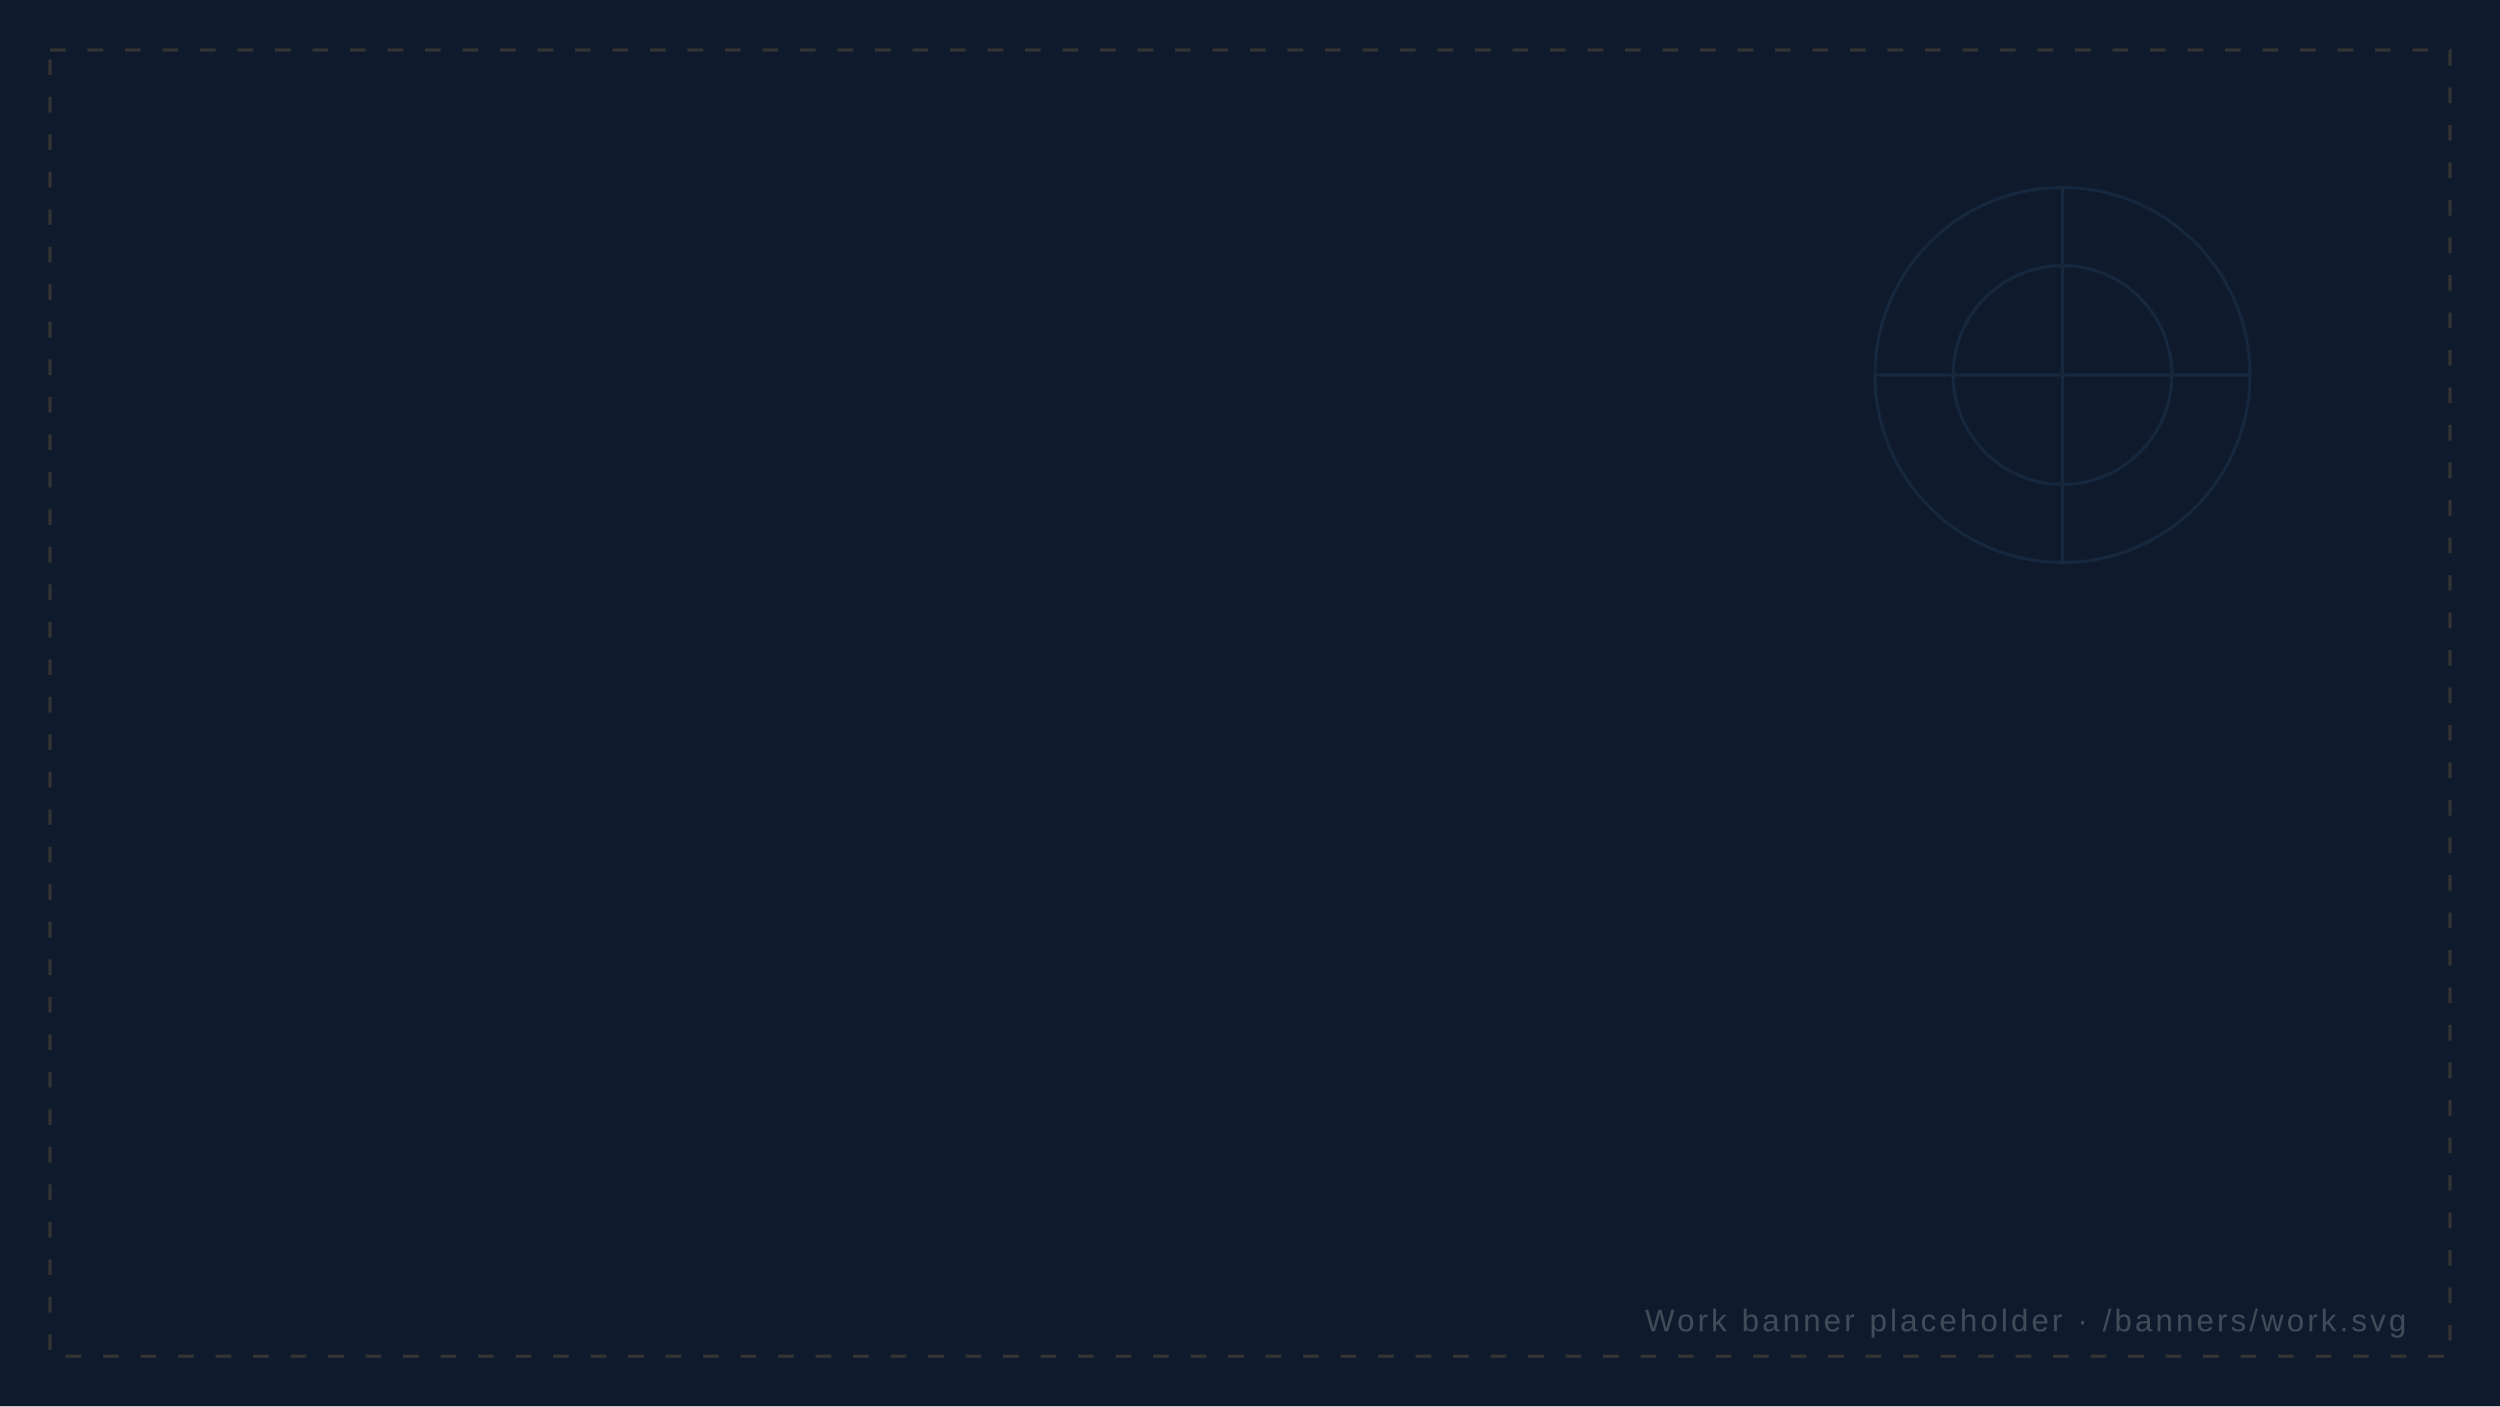
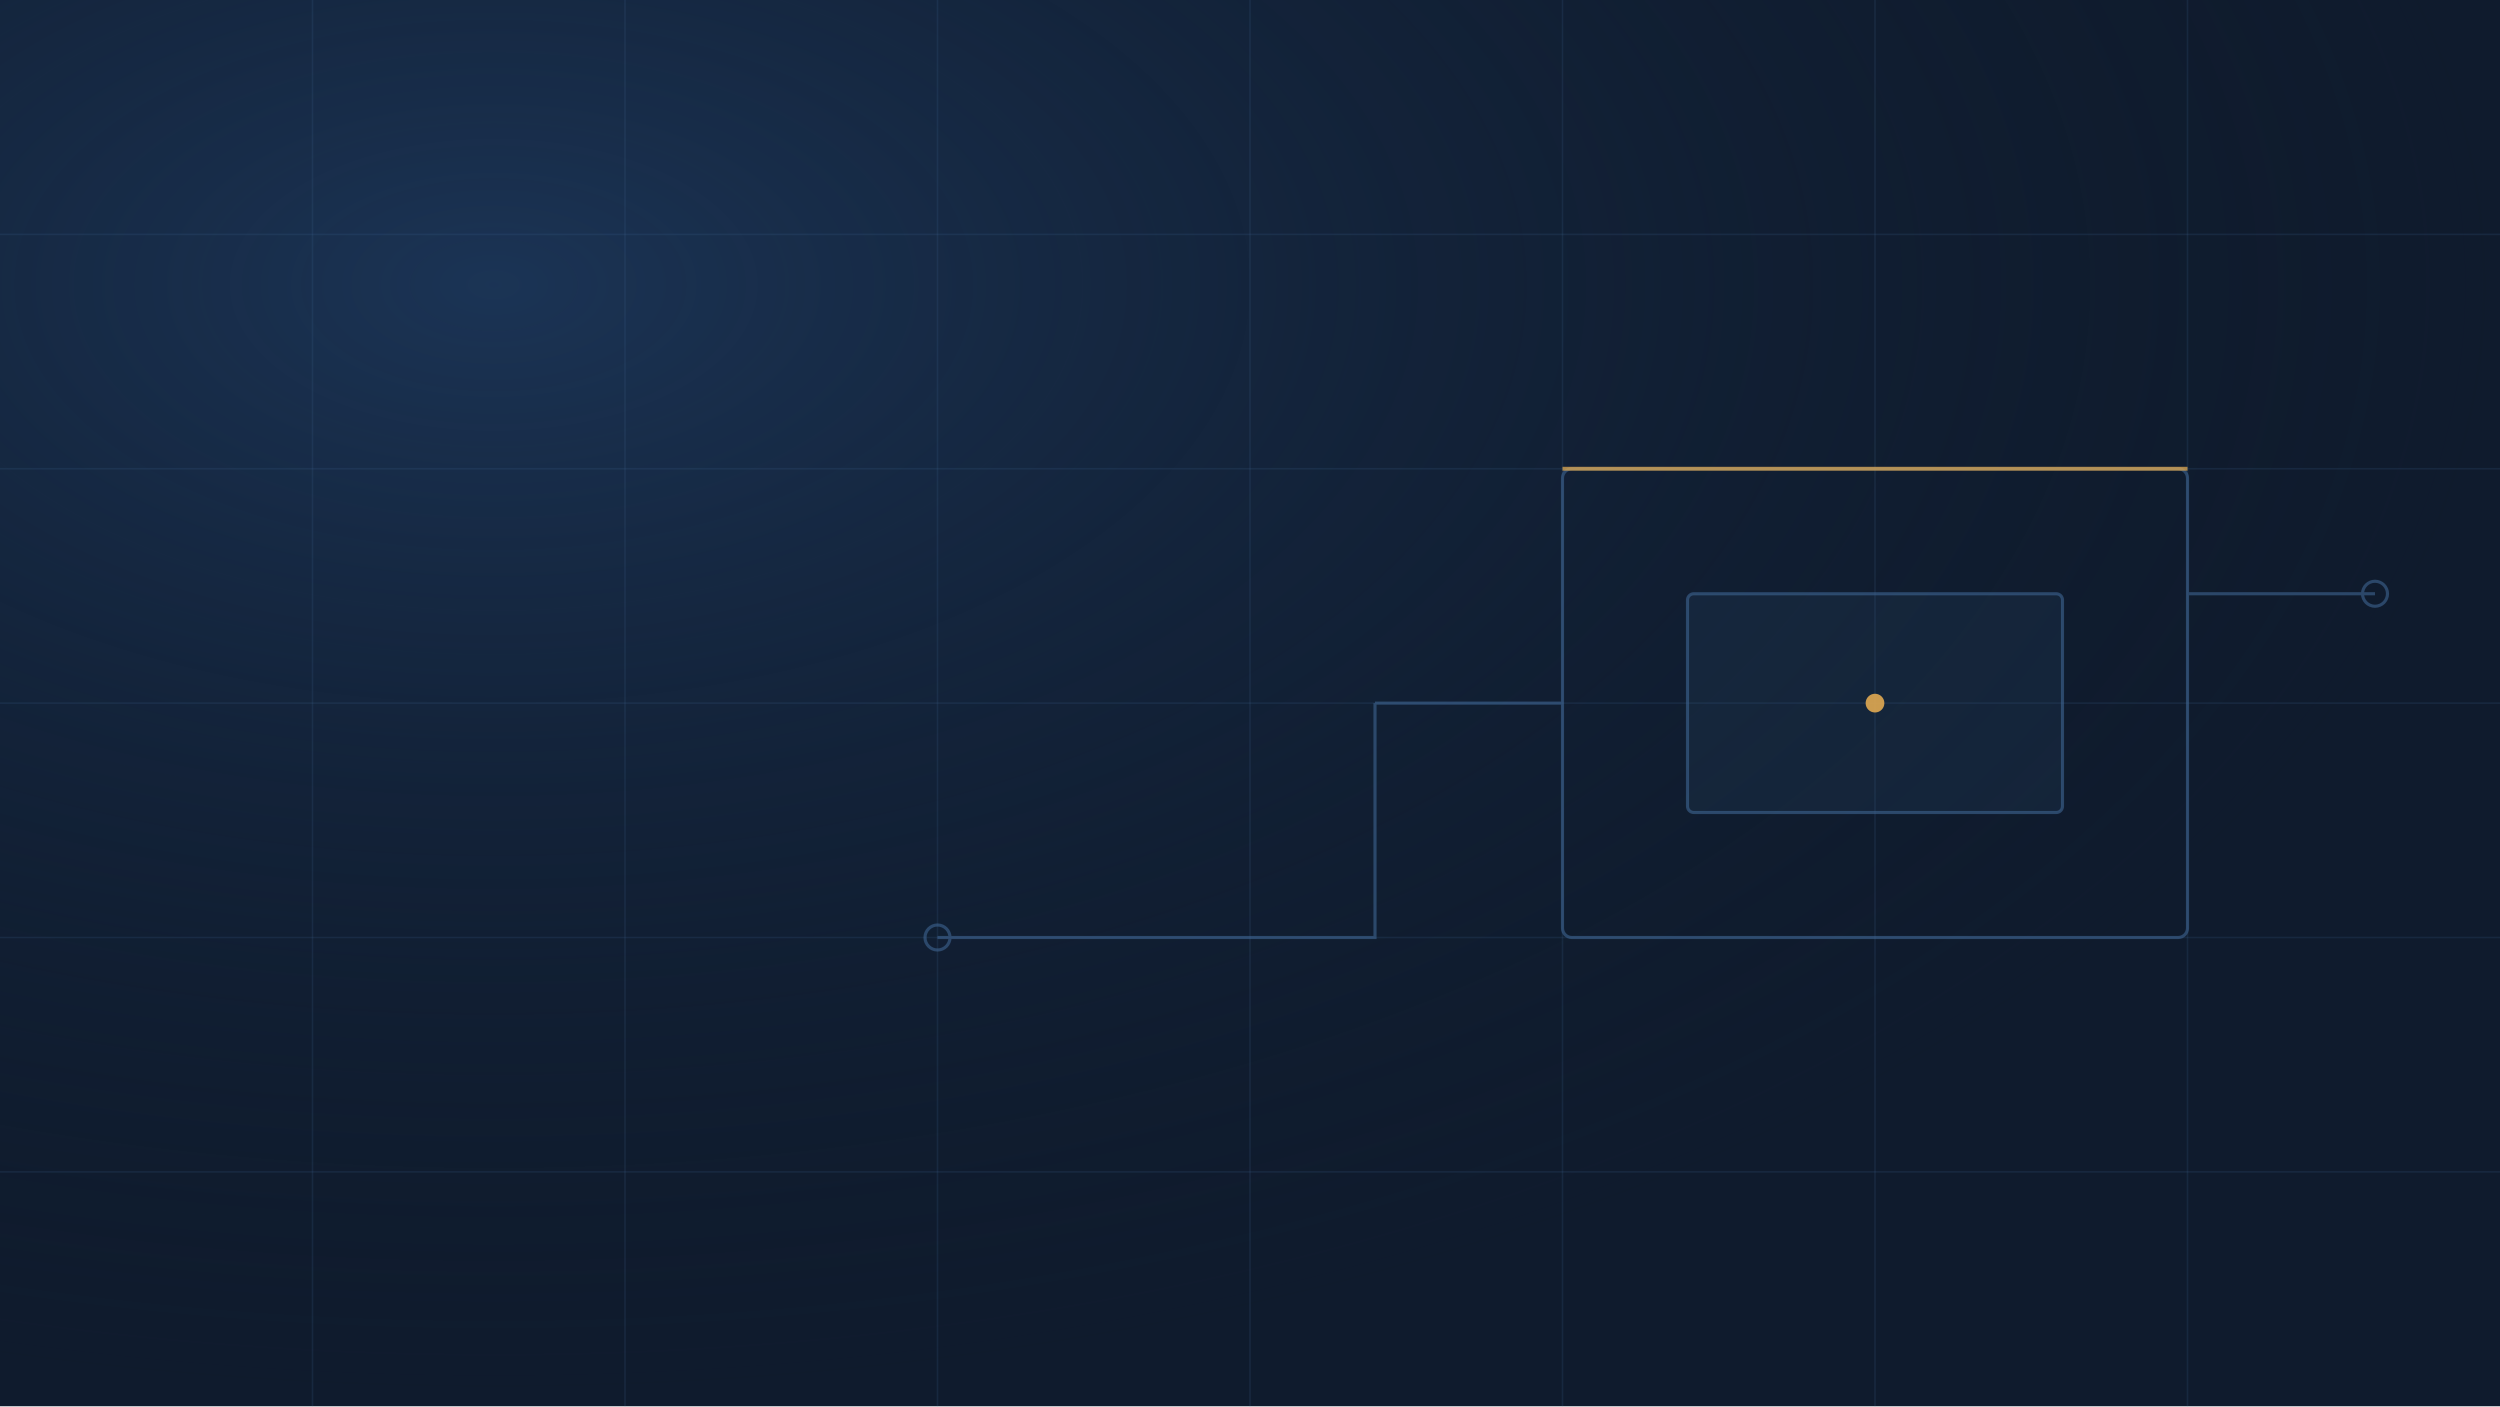
- <svg xmlns="http://www.w3.org/2000/svg" width="1600" height="900" viewBox="0 0 1600 900" role="img" aria-label="Work banner placeholder">
+ <svg xmlns="http://www.w3.org/2000/svg" width="1600" height="900" viewBox="0 0 1600 900" role="img" aria-label="">
+   <defs>
+     <radialGradient id="wg1" cx="20%" cy="20%" r="80%">
+       <stop offset="0%" stop-color="#1E3A5F" stop-opacity="0.8" />
+       <stop offset="100%" stop-color="#0F1B2D" stop-opacity="0" />
+     </radialGradient>
+   </defs>
  <rect width="1600" height="900" fill="#0F1B2D" />
-   <rect x="32" y="32" width="1536" height="836" fill="none" stroke="#E0A951" stroke-opacity="0.18" stroke-width="2" stroke-dasharray="10 14" />
-   <g opacity="0.16" fill="none" stroke="#3D6491" stroke-width="2">
-     <circle cx="1320" cy="240" r="120" />
-     <circle cx="1320" cy="240" r="70" />
-     <line x1="1200" y1="240" x2="1440" y2="240" />
-     <line x1="1320" y1="120" x2="1320" y2="360" />
+   <rect width="1600" height="900" fill="url(#wg1)" />
+   <g stroke="#3D6491" stroke-opacity="0.18" stroke-width="1">
+     <path d="M0 150 H1600 M0 300 H1600 M0 450 H1600 M0 600 H1600 M0 750 H1600" />
+     <path d="M200 0 V900 M400 0 V900 M600 0 V900 M800 0 V900 M1000 0 V900 M1200 0 V900 M1400 0 V900" />
  </g>
-   <text x="1540" y="852" text-anchor="end" font-family="Arial, sans-serif" font-size="20" letter-spacing="2" fill="#F7F5F0" fill-opacity="0.22">Work banner placeholder · /banners/work.svg</text>
+   <g fill="none" stroke="#3D6491" stroke-width="2" opacity="0.6">
+     <rect x="1000" y="300" width="400" height="300" rx="6" />
+     <rect x="1080" y="380" width="240" height="140" rx="4" />
+     <path d="M1000 450 H880 M880 450 V600 H600 M1400 380 H1520" />
+     <circle cx="600" cy="600" r="8" />
+     <circle cx="1520" cy="380" r="8" />
+   </g>
+   <rect x="1080" y="380" width="240" height="140" rx="4" fill="#3D6491" opacity="0.12" />
+   <path d="M1000 300 L1400 300" stroke="#E0A951" stroke-width="2.5" opacity="0.75" />
+   <circle cx="1200" cy="450" r="6" fill="#E0A951" opacity="0.9" />
</svg>
